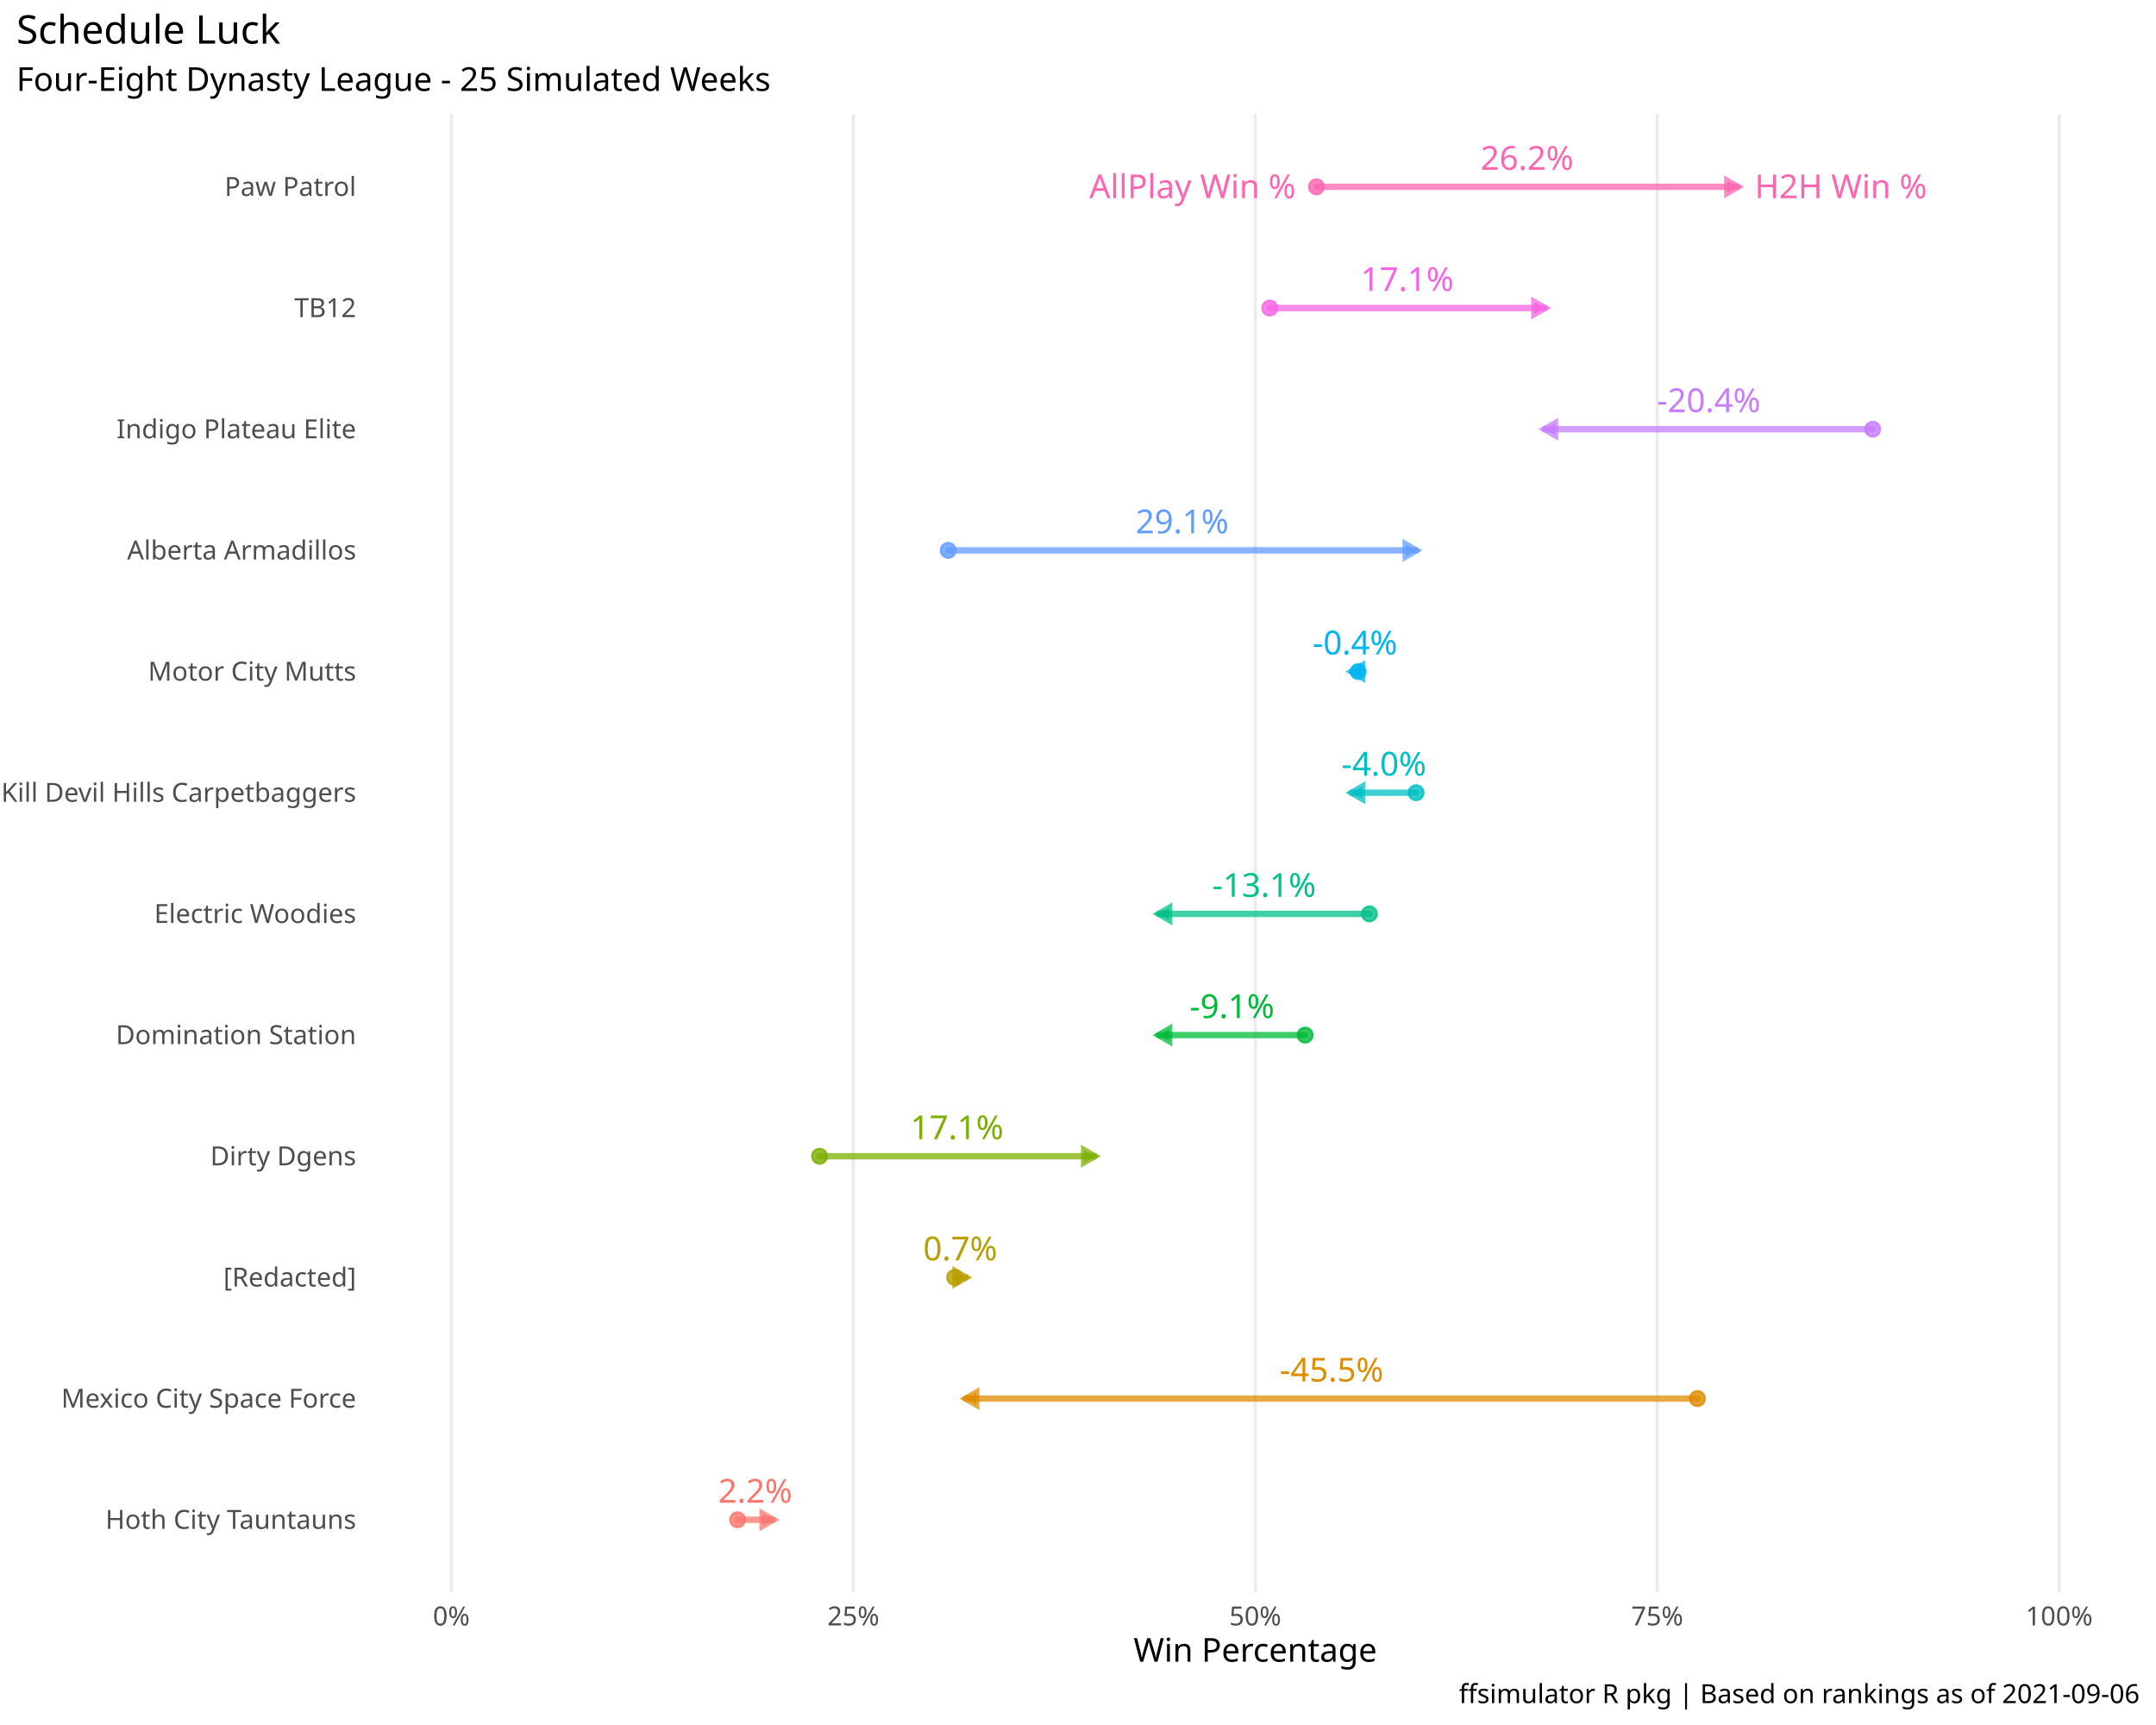
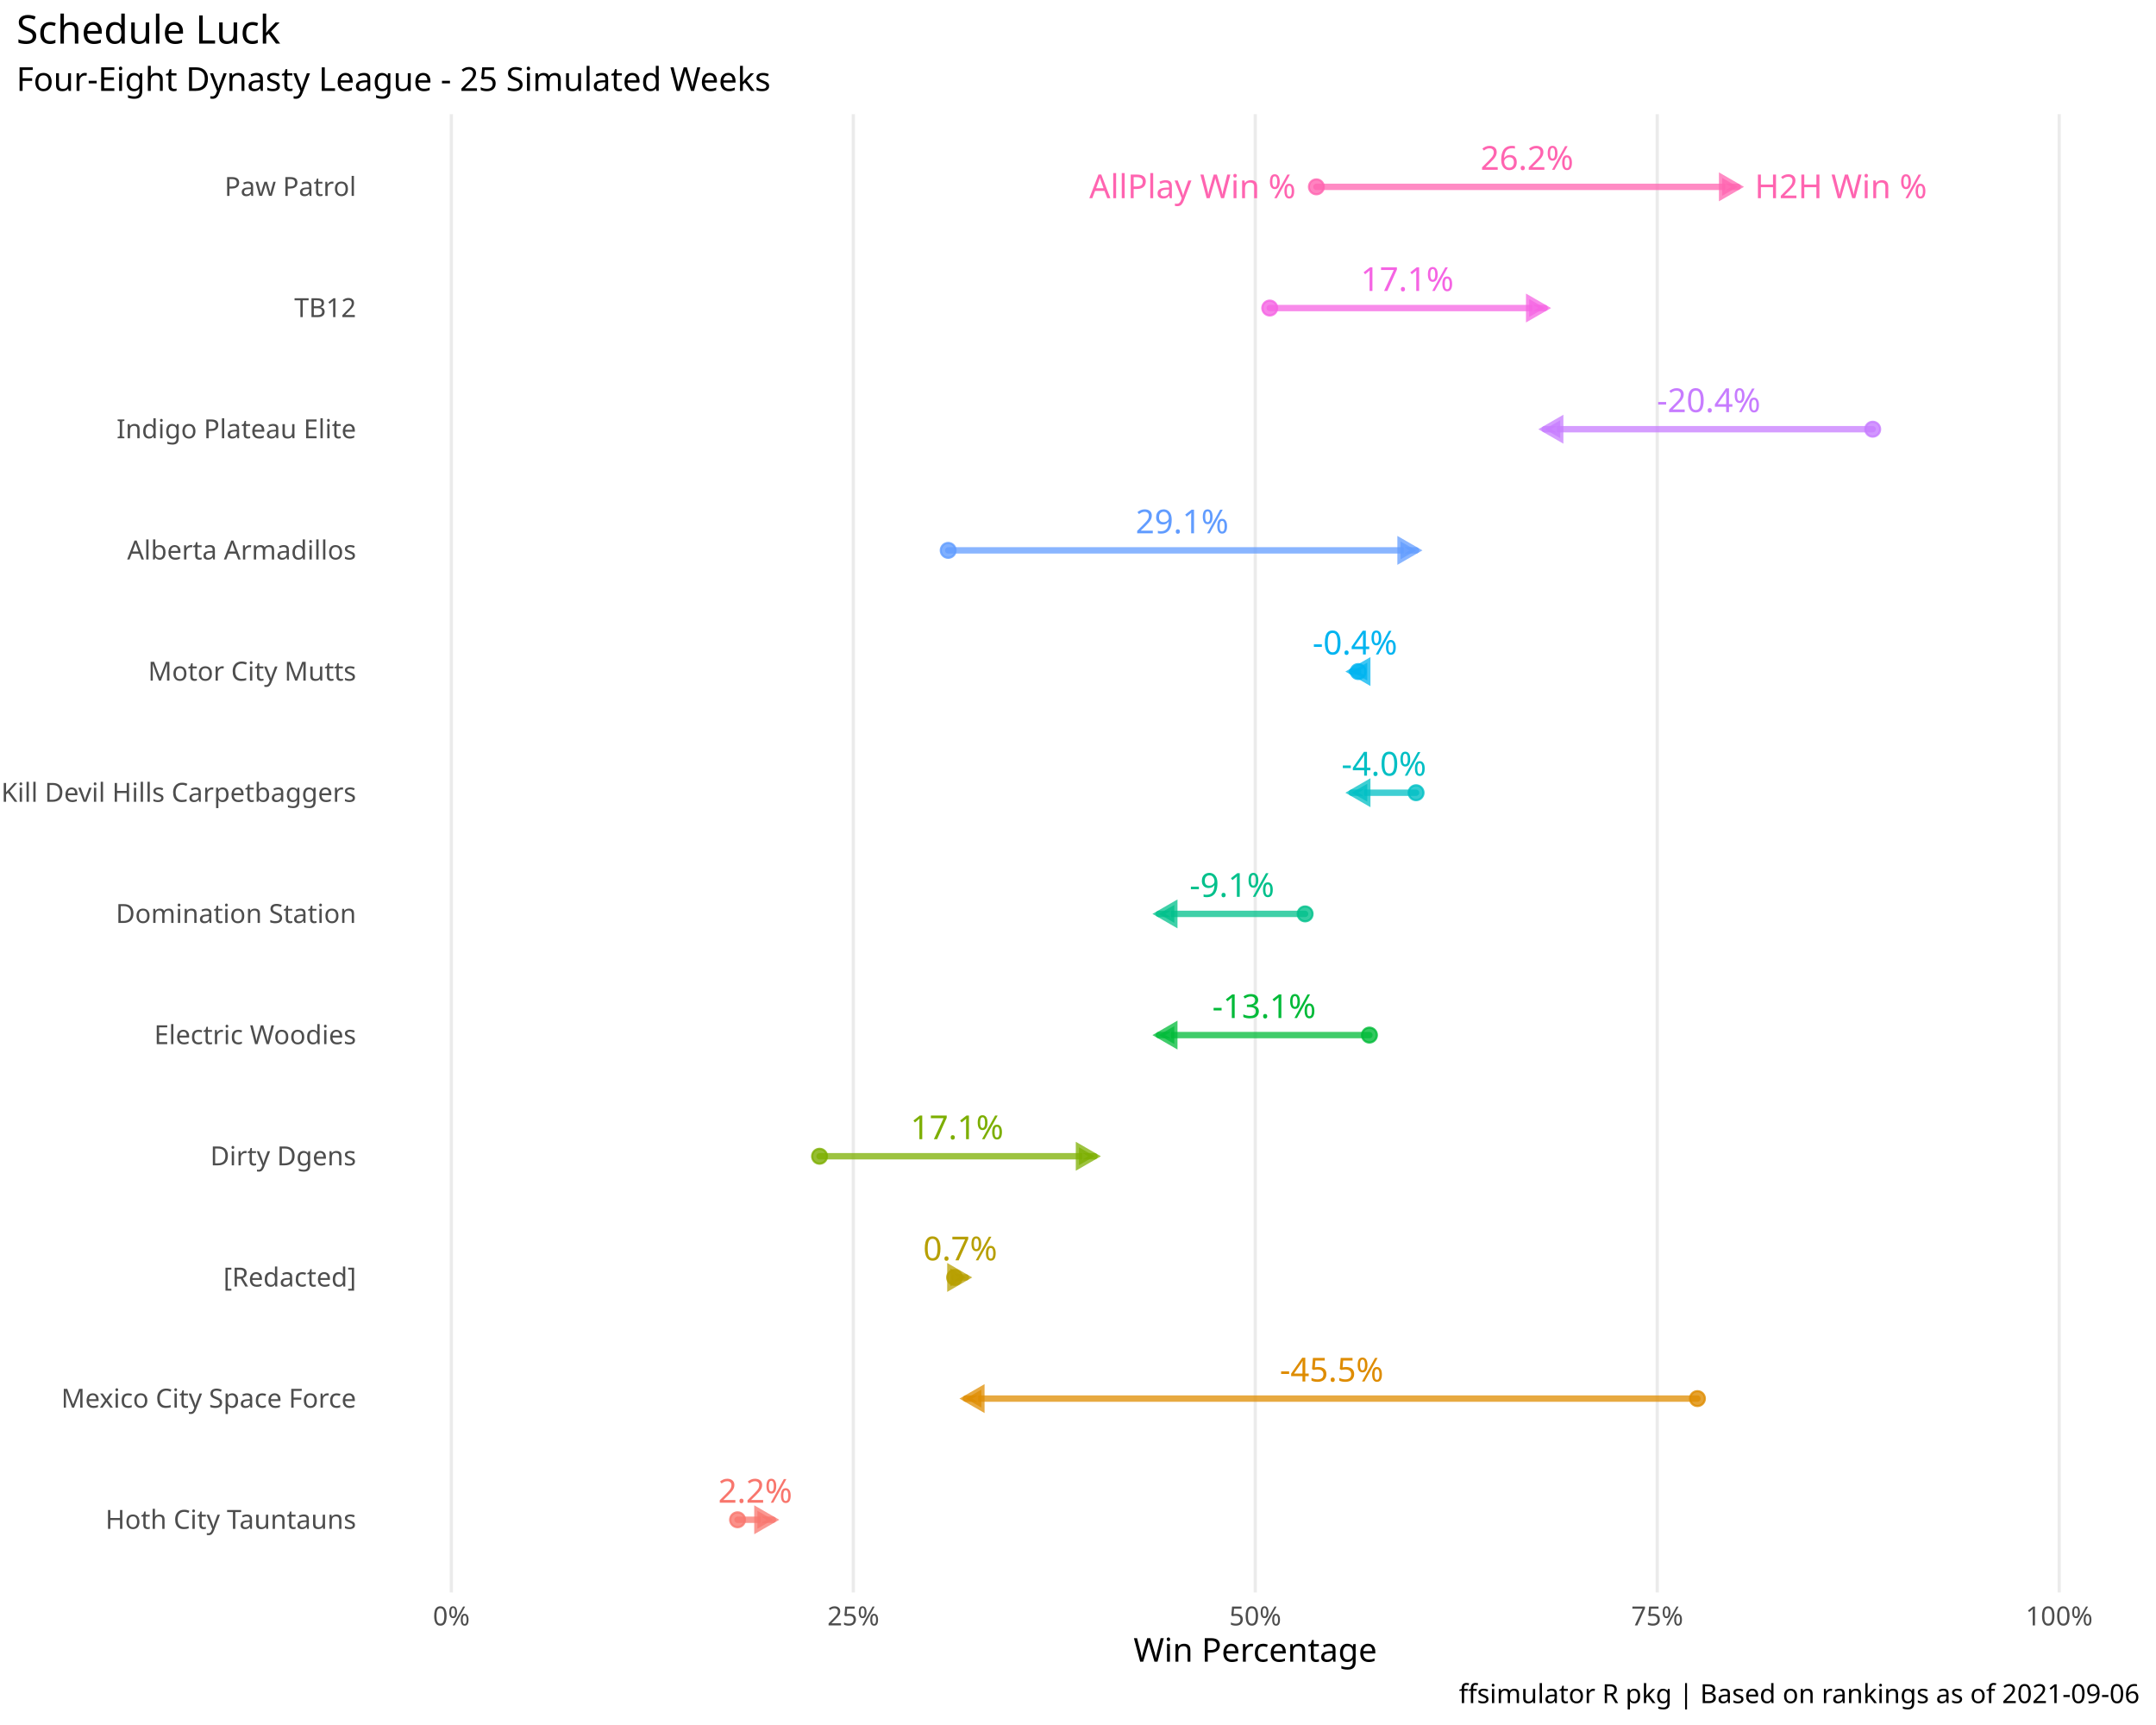
<svg xmlns="http://www.w3.org/2000/svg" class="svglite" data-engine-version="2.0" width="720.00pt" height="576.00pt" viewBox="0 0 720.00 576.00">
  <defs>
    <style type="text/css">
    .svglite line, .svglite polyline, .svglite polygon, .svglite path, .svglite rect, .svglite circle {
      fill: none;
      stroke: #000000;
      stroke-linecap: round;
      stroke-linejoin: round;
      stroke-miterlimit: 10.00;
    }
  </style>
  </defs>
  <rect width="100%" height="100%" style="stroke: none; fill: #FFFFFF;" />
  <defs>
    <clipPath id="cpMC4wMHw3MjAuMDB8MC4wMHw1NzYuMDA=">
      <rect x="0.00" y="0.00" width="720.00" height="576.00" />
    </clipPath>
  </defs>
  <g clip-path="url(#cpMC4wMHw3MjAuMDB8MC4wMHw1NzYuMDA=)">
</g>
  <defs>
    <clipPath id="cpMTIzLjg4fDcxNC41MnwzOC4xMnw1MzEuNzU=">
      <rect x="123.88" y="38.12" width="590.64" height="493.63" />
    </clipPath>
  </defs>
  <g clip-path="url(#cpMTIzLjg4fDcxNC41MnwzOC4xMnw1MzEuNzU=)">
    <polyline points="150.73,531.75 150.73,38.12 " style="stroke-width: 1.07; stroke: #EBEBEB; stroke-linecap: butt;" />
    <polyline points="284.97,531.75 284.97,38.12 " style="stroke-width: 1.07; stroke: #EBEBEB; stroke-linecap: butt;" />
    <polyline points="419.20,531.75 419.20,38.12 " style="stroke-width: 1.07; stroke: #EBEBEB; stroke-linecap: butt;" />
    <polyline points="553.44,531.75 553.44,38.12 " style="stroke-width: 1.07; stroke: #EBEBEB; stroke-linecap: butt;" />
    <polyline points="687.67,531.75 687.67,38.12 " style="stroke-width: 1.07; stroke: #EBEBEB; stroke-linecap: butt;" />
+     <circle cx="246.31" cy="507.47" r="2.49" style="stroke-width: 0.71; stroke: #F8766D; stroke-opacity: 0.80; fill: #F8766D; fill-opacity: 0.80;" />
+     <circle cx="566.86" cy="467.01" r="2.49" style="stroke-width: 0.71; stroke: #DE8C00; stroke-opacity: 0.80; fill: #DE8C00; fill-opacity: 0.80;" />
+     <circle cx="318.79" cy="426.55" r="2.49" style="stroke-width: 0.71; stroke: #B79F00; stroke-opacity: 0.80; fill: #B79F00; fill-opacity: 0.80;" />
+     <circle cx="273.69" cy="386.09" r="2.49" style="stroke-width: 0.71; stroke: #7CAE00; stroke-opacity: 0.80; fill: #7CAE00; fill-opacity: 0.80;" />
+     <circle cx="457.32" cy="345.63" r="2.49" style="stroke-width: 0.71; stroke: #00BA38; stroke-opacity: 0.80; fill: #00BA38; fill-opacity: 0.80;" />
+     <circle cx="435.85" cy="305.16" r="2.49" style="stroke-width: 0.71; stroke: #00C08B; stroke-opacity: 0.80; fill: #00C08B; fill-opacity: 0.80;" />
+     <circle cx="472.90" cy="264.70" r="2.49" style="stroke-width: 0.71; stroke: #00BFC4; stroke-opacity: 0.80; fill: #00BFC4; fill-opacity: 0.80;" />
+     <circle cx="453.57" cy="224.24" r="2.49" style="stroke-width: 0.71; stroke: #00B4F0; stroke-opacity: 0.80; fill: #00B4F0; fill-opacity: 0.80;" />
+     <circle cx="316.65" cy="183.78" r="2.49" style="stroke-width: 0.71; stroke: #619CFF; stroke-opacity: 0.80; fill: #619CFF; fill-opacity: 0.80;" />
    <circle cx="625.39" cy="143.32" r="2.49" style="stroke-width: 0.71; stroke: #C77CFF; stroke-opacity: 0.80; fill: #C77CFF; fill-opacity: 0.80;" />
-     <circle cx="566.86" cy="467.01" r="2.49" style="stroke-width: 0.71; stroke: #DE8C00; stroke-opacity: 0.80; fill: #DE8C00; fill-opacity: 0.80;" />
-     <circle cx="472.90" cy="264.70" r="2.49" style="stroke-width: 0.71; stroke: #00BFC4; stroke-opacity: 0.80; fill: #00BFC4; fill-opacity: 0.80;" />
-     <circle cx="457.32" cy="305.16" r="2.49" style="stroke-width: 0.71; stroke: #00C08B; stroke-opacity: 0.80; fill: #00C08B; fill-opacity: 0.80;" />
-     <circle cx="453.57" cy="224.24" r="2.49" style="stroke-width: 0.71; stroke: #00B4F0; stroke-opacity: 0.80; fill: #00B4F0; fill-opacity: 0.80;" />
+     <circle cx="424.03" cy="102.86" r="2.49" style="stroke-width: 0.71; stroke: #F564E3; stroke-opacity: 0.80; fill: #F564E3; fill-opacity: 0.80;" />
    <circle cx="439.61" cy="62.39" r="2.49" style="stroke-width: 0.71; stroke: #FF64B0; stroke-opacity: 0.80; fill: #FF64B0; fill-opacity: 0.80;" />
-     <circle cx="435.85" cy="345.63" r="2.49" style="stroke-width: 0.71; stroke: #00BA38; stroke-opacity: 0.80; fill: #00BA38; fill-opacity: 0.80;" />
-     <circle cx="424.03" cy="102.86" r="2.49" style="stroke-width: 0.71; stroke: #F564E3; stroke-opacity: 0.80; fill: #F564E3; fill-opacity: 0.80;" />
-     <circle cx="318.79" cy="426.55" r="2.49" style="stroke-width: 0.71; stroke: #B79F00; stroke-opacity: 0.80; fill: #B79F00; fill-opacity: 0.80;" />
-     <circle cx="316.65" cy="183.78" r="2.49" style="stroke-width: 0.71; stroke: #619CFF; stroke-opacity: 0.80; fill: #619CFF; fill-opacity: 0.80;" />
-     <circle cx="273.69" cy="386.09" r="2.49" style="stroke-width: 0.71; stroke: #7CAE00; stroke-opacity: 0.80; fill: #7CAE00; fill-opacity: 0.80;" />
-     <circle cx="246.31" cy="507.47" r="2.49" style="stroke-width: 0.71; stroke: #F8766D; stroke-opacity: 0.80; fill: #F8766D; fill-opacity: 0.80;" />
+     <line x1="246.31" y1="507.47" x2="258.12" y2="507.47" style="stroke-width: 2.13; stroke: #F8766D; stroke-opacity: 0.75; stroke-linejoin: miter;" />
+     <polygon points="252.94,510.46 258.12,507.47 252.94,504.48 " style="stroke-width: 2.13; stroke: #F8766D; stroke-opacity: 0.75; stroke-linejoin: miter; fill: #F8766D; fill-opacity: 0.75;" />
+     <line x1="566.86" y1="467.01" x2="322.55" y2="467.01" style="stroke-width: 2.13; stroke: #DE8C00; stroke-opacity: 0.75; stroke-linejoin: miter;" />
+     <polygon points="327.73,464.02 322.55,467.01 327.73,470.00 " style="stroke-width: 2.13; stroke: #DE8C00; stroke-opacity: 0.75; stroke-linejoin: miter; fill: #DE8C00; fill-opacity: 0.75;" />
+     <line x1="318.79" y1="426.55" x2="322.55" y2="426.55" style="stroke-width: 2.13; stroke: #B79F00; stroke-opacity: 0.75; stroke-linejoin: miter;" />
+     <polygon points="317.38,429.54 322.55,426.55 317.38,423.56 " style="stroke-width: 2.13; stroke: #B79F00; stroke-opacity: 0.75; stroke-linejoin: miter; fill: #B79F00; fill-opacity: 0.75;" />
+     <line x1="273.69" y1="386.09" x2="365.51" y2="386.09" style="stroke-width: 2.13; stroke: #7CAE00; stroke-opacity: 0.75; stroke-linejoin: miter;" />
+     <polygon points="360.33,389.08 365.51,386.09 360.33,383.10 " style="stroke-width: 2.13; stroke: #7CAE00; stroke-opacity: 0.75; stroke-linejoin: miter; fill: #7CAE00; fill-opacity: 0.75;" />
+     <line x1="457.32" y1="345.63" x2="386.99" y2="345.63" style="stroke-width: 2.13; stroke: #00BA38; stroke-opacity: 0.75; stroke-linejoin: miter;" />
+     <polygon points="392.16,342.64 386.99,345.63 392.16,348.61 " style="stroke-width: 2.13; stroke: #00BA38; stroke-opacity: 0.75; stroke-linejoin: miter; fill: #00BA38; fill-opacity: 0.75;" />
+     <line x1="435.85" y1="305.16" x2="386.99" y2="305.16" style="stroke-width: 2.13; stroke: #00C08B; stroke-opacity: 0.75; stroke-linejoin: miter;" />
+     <polygon points="392.16,302.18 386.99,305.16 392.16,308.15 " style="stroke-width: 2.13; stroke: #00C08B; stroke-opacity: 0.75; stroke-linejoin: miter; fill: #00C08B; fill-opacity: 0.75;" />
+     <line x1="472.90" y1="264.70" x2="451.42" y2="264.70" style="stroke-width: 2.13; stroke: #00BFC4; stroke-opacity: 0.75; stroke-linejoin: miter;" />
+     <polygon points="456.60,261.71 451.42,264.70 456.60,267.69 " style="stroke-width: 2.13; stroke: #00BFC4; stroke-opacity: 0.75; stroke-linejoin: miter; fill: #00BFC4; fill-opacity: 0.75;" />
+     <line x1="453.57" y1="224.24" x2="451.42" y2="224.24" style="stroke-width: 2.13; stroke: #00B4F0; stroke-opacity: 0.75; stroke-linejoin: miter;" />
+     <polygon points="456.60,221.25 451.42,224.24 456.60,227.23 " style="stroke-width: 2.13; stroke: #00B4F0; stroke-opacity: 0.75; stroke-linejoin: miter; fill: #00B4F0; fill-opacity: 0.75;" />
+     <line x1="316.65" y1="183.78" x2="472.90" y2="183.78" style="stroke-width: 2.13; stroke: #619CFF; stroke-opacity: 0.75; stroke-linejoin: miter;" />
+     <polygon points="467.72,186.77 472.90,183.78 467.72,180.79 " style="stroke-width: 2.13; stroke: #619CFF; stroke-opacity: 0.75; stroke-linejoin: miter; fill: #619CFF; fill-opacity: 0.75;" />
    <line x1="625.39" y1="143.32" x2="515.85" y2="143.32" style="stroke-width: 2.13; stroke: #C77CFF; stroke-opacity: 0.75; stroke-linejoin: miter;" />
-     <polygon points="519.30,141.32 515.85,143.32 519.30,145.31 " style="stroke-width: 2.13; stroke: #C77CFF; stroke-opacity: 0.75; stroke-linejoin: miter; fill: #C77CFF; fill-opacity: 0.75;" />
-     <line x1="566.86" y1="467.01" x2="322.55" y2="467.01" style="stroke-width: 2.13; stroke: #DE8C00; stroke-opacity: 0.75; stroke-linejoin: miter;" />
-     <polygon points="326.00,465.02 322.55,467.01 326.00,469.00 " style="stroke-width: 2.13; stroke: #DE8C00; stroke-opacity: 0.75; stroke-linejoin: miter; fill: #DE8C00; fill-opacity: 0.75;" />
-     <line x1="472.90" y1="264.70" x2="451.42" y2="264.70" style="stroke-width: 2.13; stroke: #00BFC4; stroke-opacity: 0.75; stroke-linejoin: miter;" />
-     <polygon points="454.87,262.71 451.42,264.70 454.87,266.70 " style="stroke-width: 2.13; stroke: #00BFC4; stroke-opacity: 0.75; stroke-linejoin: miter; fill: #00BFC4; fill-opacity: 0.75;" />
-     <line x1="457.32" y1="305.16" x2="386.99" y2="305.16" style="stroke-width: 2.13; stroke: #00C08B; stroke-opacity: 0.75; stroke-linejoin: miter;" />
-     <polygon points="390.44,303.17 386.99,305.16 390.44,307.16 " style="stroke-width: 2.13; stroke: #00C08B; stroke-opacity: 0.75; stroke-linejoin: miter; fill: #00C08B; fill-opacity: 0.75;" />
-     <line x1="453.57" y1="224.24" x2="451.42" y2="224.24" style="stroke-width: 2.13; stroke: #00B4F0; stroke-opacity: 0.75; stroke-linejoin: miter;" />
-     <polygon points="454.87,222.25 451.42,224.24 454.87,226.23 " style="stroke-width: 2.13; stroke: #00B4F0; stroke-opacity: 0.75; stroke-linejoin: miter; fill: #00B4F0; fill-opacity: 0.75;" />
+     <polygon points="521.03,140.33 515.85,143.32 521.03,146.31 " style="stroke-width: 2.13; stroke: #C77CFF; stroke-opacity: 0.75; stroke-linejoin: miter; fill: #C77CFF; fill-opacity: 0.75;" />
+     <line x1="424.03" y1="102.86" x2="515.85" y2="102.86" style="stroke-width: 2.13; stroke: #F564E3; stroke-opacity: 0.75; stroke-linejoin: miter;" />
+     <polygon points="510.67,105.84 515.85,102.86 510.67,99.87 " style="stroke-width: 2.13; stroke: #F564E3; stroke-opacity: 0.75; stroke-linejoin: miter; fill: #F564E3; fill-opacity: 0.75;" />
    <line x1="439.61" y1="62.39" x2="580.28" y2="62.39" style="stroke-width: 2.13; stroke: #FF64B0; stroke-opacity: 0.75; stroke-linejoin: miter;" />
-     <polygon points="576.83,64.39 580.28,62.39 576.83,60.40 " style="stroke-width: 2.13; stroke: #FF64B0; stroke-opacity: 0.75; stroke-linejoin: miter; fill: #FF64B0; fill-opacity: 0.75;" />
-     <line x1="435.85" y1="345.63" x2="386.99" y2="345.63" style="stroke-width: 2.13; stroke: #00BA38; stroke-opacity: 0.75; stroke-linejoin: miter;" />
-     <polygon points="390.44,343.63 386.99,345.63 390.44,347.62 " style="stroke-width: 2.13; stroke: #00BA38; stroke-opacity: 0.75; stroke-linejoin: miter; fill: #00BA38; fill-opacity: 0.75;" />
-     <line x1="424.03" y1="102.86" x2="515.85" y2="102.86" style="stroke-width: 2.13; stroke: #F564E3; stroke-opacity: 0.75; stroke-linejoin: miter;" />
-     <polygon points="512.40,104.85 515.85,102.86 512.40,100.86 " style="stroke-width: 2.13; stroke: #F564E3; stroke-opacity: 0.75; stroke-linejoin: miter; fill: #F564E3; fill-opacity: 0.75;" />
-     <line x1="318.79" y1="426.55" x2="322.55" y2="426.55" style="stroke-width: 2.13; stroke: #B79F00; stroke-opacity: 0.75; stroke-linejoin: miter;" />
-     <polygon points="319.10,428.54 322.55,426.55 319.10,424.56 " style="stroke-width: 2.13; stroke: #B79F00; stroke-opacity: 0.75; stroke-linejoin: miter; fill: #B79F00; fill-opacity: 0.75;" />
-     <line x1="316.65" y1="183.78" x2="472.90" y2="183.78" style="stroke-width: 2.13; stroke: #619CFF; stroke-opacity: 0.75; stroke-linejoin: miter;" />
-     <polygon points="469.45,185.77 472.90,183.78 469.45,181.79 " style="stroke-width: 2.13; stroke: #619CFF; stroke-opacity: 0.75; stroke-linejoin: miter; fill: #619CFF; fill-opacity: 0.75;" />
-     <line x1="273.69" y1="386.09" x2="365.51" y2="386.09" style="stroke-width: 2.13; stroke: #7CAE00; stroke-opacity: 0.75; stroke-linejoin: miter;" />
-     <polygon points="362.06,388.08 365.51,386.09 362.06,384.10 " style="stroke-width: 2.13; stroke: #7CAE00; stroke-opacity: 0.75; stroke-linejoin: miter; fill: #7CAE00; fill-opacity: 0.75;" />
-     <line x1="246.31" y1="507.47" x2="258.12" y2="507.47" style="stroke-width: 2.13; stroke: #F8766D; stroke-opacity: 0.75; stroke-linejoin: miter;" />
-     <polygon points="254.67,509.47 258.12,507.47 254.67,505.48 " style="stroke-width: 2.13; stroke: #F8766D; stroke-opacity: 0.75; stroke-linejoin: miter; fill: #F8766D; fill-opacity: 0.75;" />
+     <polygon points="575.11,65.38 580.28,62.39 575.11,59.40 " style="stroke-width: 2.13; stroke: #FF64B0; stroke-opacity: 0.75; stroke-linejoin: miter; fill: #FF64B0; fill-opacity: 0.75;" />
+     <text x="252.21" y="501.77" text-anchor="middle" style="font-size: 11.04px; fill: #F8766D; font-family: sans;" textLength="25.16px" lengthAdjust="spacingAndGlyphs">2.2%</text>
+     <text x="444.71" y="461.31" text-anchor="middle" style="font-size: 11.04px; fill: #DE8C00; font-family: sans;" textLength="34.98px" lengthAdjust="spacingAndGlyphs">-45.5%</text>
+     <text x="320.67" y="420.85" text-anchor="middle" style="font-size: 11.04px; fill: #B79F00; font-family: sans;" textLength="25.16px" lengthAdjust="spacingAndGlyphs">0.7%</text>
+     <text x="319.60" y="380.39" text-anchor="middle" style="font-size: 11.04px; fill: #7CAE00; font-family: sans;" textLength="31.30px" lengthAdjust="spacingAndGlyphs">17.1%</text>
+     <text x="422.16" y="339.93" text-anchor="middle" style="font-size: 11.04px; fill: #00BA38; font-family: sans;" textLength="34.98px" lengthAdjust="spacingAndGlyphs">-13.1%</text>
+     <text x="411.42" y="299.47" text-anchor="middle" style="font-size: 11.04px; fill: #00C08B; font-family: sans;" textLength="28.84px" lengthAdjust="spacingAndGlyphs">-9.1%</text>
+     <text x="462.16" y="259.00" text-anchor="middle" style="font-size: 11.04px; fill: #00BFC4; font-family: sans;" textLength="28.84px" lengthAdjust="spacingAndGlyphs">-4.0%</text>
+     <text x="452.49" y="218.54" text-anchor="middle" style="font-size: 11.04px; fill: #00B4F0; font-family: sans;" textLength="28.84px" lengthAdjust="spacingAndGlyphs">-0.4%</text>
+     <text x="394.77" y="178.08" text-anchor="middle" style="font-size: 11.04px; fill: #619CFF; font-family: sans;" textLength="31.30px" lengthAdjust="spacingAndGlyphs">29.1%</text>
    <text x="570.62" y="137.62" text-anchor="middle" style="font-size: 11.04px; fill: #C77CFF; font-family: sans;" textLength="34.98px" lengthAdjust="spacingAndGlyphs">-20.4%</text>
-     <text x="444.71" y="461.31" text-anchor="middle" style="font-size: 11.04px; fill: #DE8C00; font-family: sans;" textLength="34.98px" lengthAdjust="spacingAndGlyphs">-45.5%</text>
-     <text x="462.16" y="259.00" text-anchor="middle" style="font-size: 11.04px; fill: #00BFC4; font-family: sans;" textLength="28.84px" lengthAdjust="spacingAndGlyphs">-4.0%</text>
-     <text x="422.16" y="299.47" text-anchor="middle" style="font-size: 11.04px; fill: #00C08B; font-family: sans;" textLength="34.98px" lengthAdjust="spacingAndGlyphs">-13.1%</text>
-     <text x="452.49" y="218.54" text-anchor="middle" style="font-size: 11.04px; fill: #00B4F0; font-family: sans;" textLength="28.84px" lengthAdjust="spacingAndGlyphs">-0.4%</text>
+     <text x="469.94" y="97.16" text-anchor="middle" style="font-size: 11.04px; fill: #F564E3; font-family: sans;" textLength="31.30px" lengthAdjust="spacingAndGlyphs">17.1%</text>
    <text x="509.95" y="56.70" text-anchor="middle" style="font-size: 11.04px; fill: #FF64B0; font-family: sans;" textLength="31.30px" lengthAdjust="spacingAndGlyphs">26.2%</text>
-     <text x="411.42" y="339.93" text-anchor="middle" style="font-size: 11.04px; fill: #00BA38; font-family: sans;" textLength="28.84px" lengthAdjust="spacingAndGlyphs">-9.1%</text>
-     <text x="469.94" y="97.16" text-anchor="middle" style="font-size: 11.04px; fill: #F564E3; font-family: sans;" textLength="31.30px" lengthAdjust="spacingAndGlyphs">17.1%</text>
-     <text x="320.67" y="420.85" text-anchor="middle" style="font-size: 11.04px; fill: #B79F00; font-family: sans;" textLength="25.16px" lengthAdjust="spacingAndGlyphs">0.7%</text>
-     <text x="394.77" y="178.08" text-anchor="middle" style="font-size: 11.04px; fill: #619CFF; font-family: sans;" textLength="31.30px" lengthAdjust="spacingAndGlyphs">29.1%</text>
-     <text x="319.60" y="380.39" text-anchor="middle" style="font-size: 11.04px; fill: #7CAE00; font-family: sans;" textLength="31.30px" lengthAdjust="spacingAndGlyphs">17.1%</text>
-     <text x="252.21" y="501.77" text-anchor="middle" style="font-size: 11.04px; fill: #F8766D; font-family: sans;" textLength="25.16px" lengthAdjust="spacingAndGlyphs">2.2%</text>
    <text x="585.99" y="66.19" style="font-size: 11.04px; fill: #FF64B0; font-family: sans;" textLength="57.05px" lengthAdjust="spacingAndGlyphs">H2H Win %</text>
    <text x="432.73" y="66.19" text-anchor="end" style="font-size: 11.04px; fill: #FF64B0; font-family: sans;" textLength="68.71px" lengthAdjust="spacingAndGlyphs">AllPlay Win %</text>
  </g>
  <g clip-path="url(#cpMC4wMHw3MjAuMDB8MC4wMHw1NzYuMDA=)">
    <text x="118.95" y="510.50" text-anchor="end" style="font-size: 8.80px; fill: #4D4D4D; font-family: sans;" textLength="80.23px" lengthAdjust="spacingAndGlyphs">Hoth City Tauntauns</text>
    <text x="118.95" y="470.04" text-anchor="end" style="font-size: 8.80px; fill: #4D4D4D; font-family: sans;" textLength="97.83px" lengthAdjust="spacingAndGlyphs">Mexico City Space Force</text>
    <text x="118.95" y="429.58" text-anchor="end" style="font-size: 8.80px; fill: #4D4D4D; font-family: sans;" textLength="42.57px" lengthAdjust="spacingAndGlyphs">[Redacted]</text>
    <text x="118.95" y="389.12" text-anchor="end" style="font-size: 8.80px; fill: #4D4D4D; font-family: sans;" textLength="45.98px" lengthAdjust="spacingAndGlyphs">Dirty Dgens</text>
-     <text x="118.95" y="348.65" text-anchor="end" style="font-size: 8.80px; fill: #4D4D4D; font-family: sans;" textLength="74.36px" lengthAdjust="spacingAndGlyphs">Domination Station</text>
-     <text x="118.95" y="308.19" text-anchor="end" style="font-size: 8.80px; fill: #4D4D4D; font-family: sans;" textLength="65.54px" lengthAdjust="spacingAndGlyphs">Electric Woodies</text>
+     <text x="118.95" y="348.65" text-anchor="end" style="font-size: 8.80px; fill: #4D4D4D; font-family: sans;" textLength="65.54px" lengthAdjust="spacingAndGlyphs">Electric Woodies</text>
+     <text x="118.95" y="308.19" text-anchor="end" style="font-size: 8.80px; fill: #4D4D4D; font-family: sans;" textLength="74.36px" lengthAdjust="spacingAndGlyphs">Domination Station</text>
    <text x="118.95" y="267.73" text-anchor="end" style="font-size: 8.80px; fill: #4D4D4D; font-family: sans;" textLength="113.47px" lengthAdjust="spacingAndGlyphs">Kill Devil Hills Carpetbaggers</text>
    <text x="118.95" y="227.27" text-anchor="end" style="font-size: 8.80px; fill: #4D4D4D; font-family: sans;" textLength="64.07px" lengthAdjust="spacingAndGlyphs">Motor City Mutts</text>
    <text x="118.95" y="186.81" text-anchor="end" style="font-size: 8.80px; fill: #4D4D4D; font-family: sans;" textLength="71.41px" lengthAdjust="spacingAndGlyphs">Alberta Armadillos</text>
    <text x="118.95" y="146.35" text-anchor="end" style="font-size: 8.80px; fill: #4D4D4D; font-family: sans;" textLength="75.83px" lengthAdjust="spacingAndGlyphs">Indigo Plateau Elite</text>
    <text x="118.95" y="105.88" text-anchor="end" style="font-size: 8.80px; fill: #4D4D4D; font-family: sans;" textLength="21.04px" lengthAdjust="spacingAndGlyphs">TB12</text>
    <text x="118.95" y="65.42" text-anchor="end" style="font-size: 8.80px; fill: #4D4D4D; font-family: sans;" textLength="42.56px" lengthAdjust="spacingAndGlyphs">Paw Patrol</text>
    <text x="150.73" y="542.74" text-anchor="middle" style="font-size: 8.80px; fill: #4D4D4D; font-family: sans;" textLength="12.72px" lengthAdjust="spacingAndGlyphs">0%</text>
    <text x="284.97" y="542.74" text-anchor="middle" style="font-size: 8.80px; fill: #4D4D4D; font-family: sans;" textLength="17.61px" lengthAdjust="spacingAndGlyphs">25%</text>
    <text x="419.20" y="542.74" text-anchor="middle" style="font-size: 8.80px; fill: #4D4D4D; font-family: sans;" textLength="17.61px" lengthAdjust="spacingAndGlyphs">50%</text>
    <text x="553.44" y="542.74" text-anchor="middle" style="font-size: 8.80px; fill: #4D4D4D; font-family: sans;" textLength="17.61px" lengthAdjust="spacingAndGlyphs">75%</text>
    <text x="687.67" y="542.74" text-anchor="middle" style="font-size: 8.80px; fill: #4D4D4D; font-family: sans;" textLength="22.51px" lengthAdjust="spacingAndGlyphs">100%</text>
    <text x="419.20" y="554.87" text-anchor="middle" style="font-size: 11.00px; font-family: sans;" textLength="78.27px" lengthAdjust="spacingAndGlyphs">Win Percentage</text>
    <text x="5.48" y="30.35" style="font-size: 11.00px; font-family: sans;" textLength="244.60px" lengthAdjust="spacingAndGlyphs">Four-Eight Dynasty League - 25 Simulated Weeks</text>
    <text x="5.48" y="14.56" style="font-size: 13.20px; font-family: sans;" textLength="86.61px" lengthAdjust="spacingAndGlyphs">Schedule Luck</text>
    <text x="714.52" y="568.69" text-anchor="end" style="font-size: 8.80px; font-family: sans;" textLength="215.10px" lengthAdjust="spacingAndGlyphs">ffsimulator R pkg | Based on rankings as of 2021-09-06</text>
  </g>
</svg>
